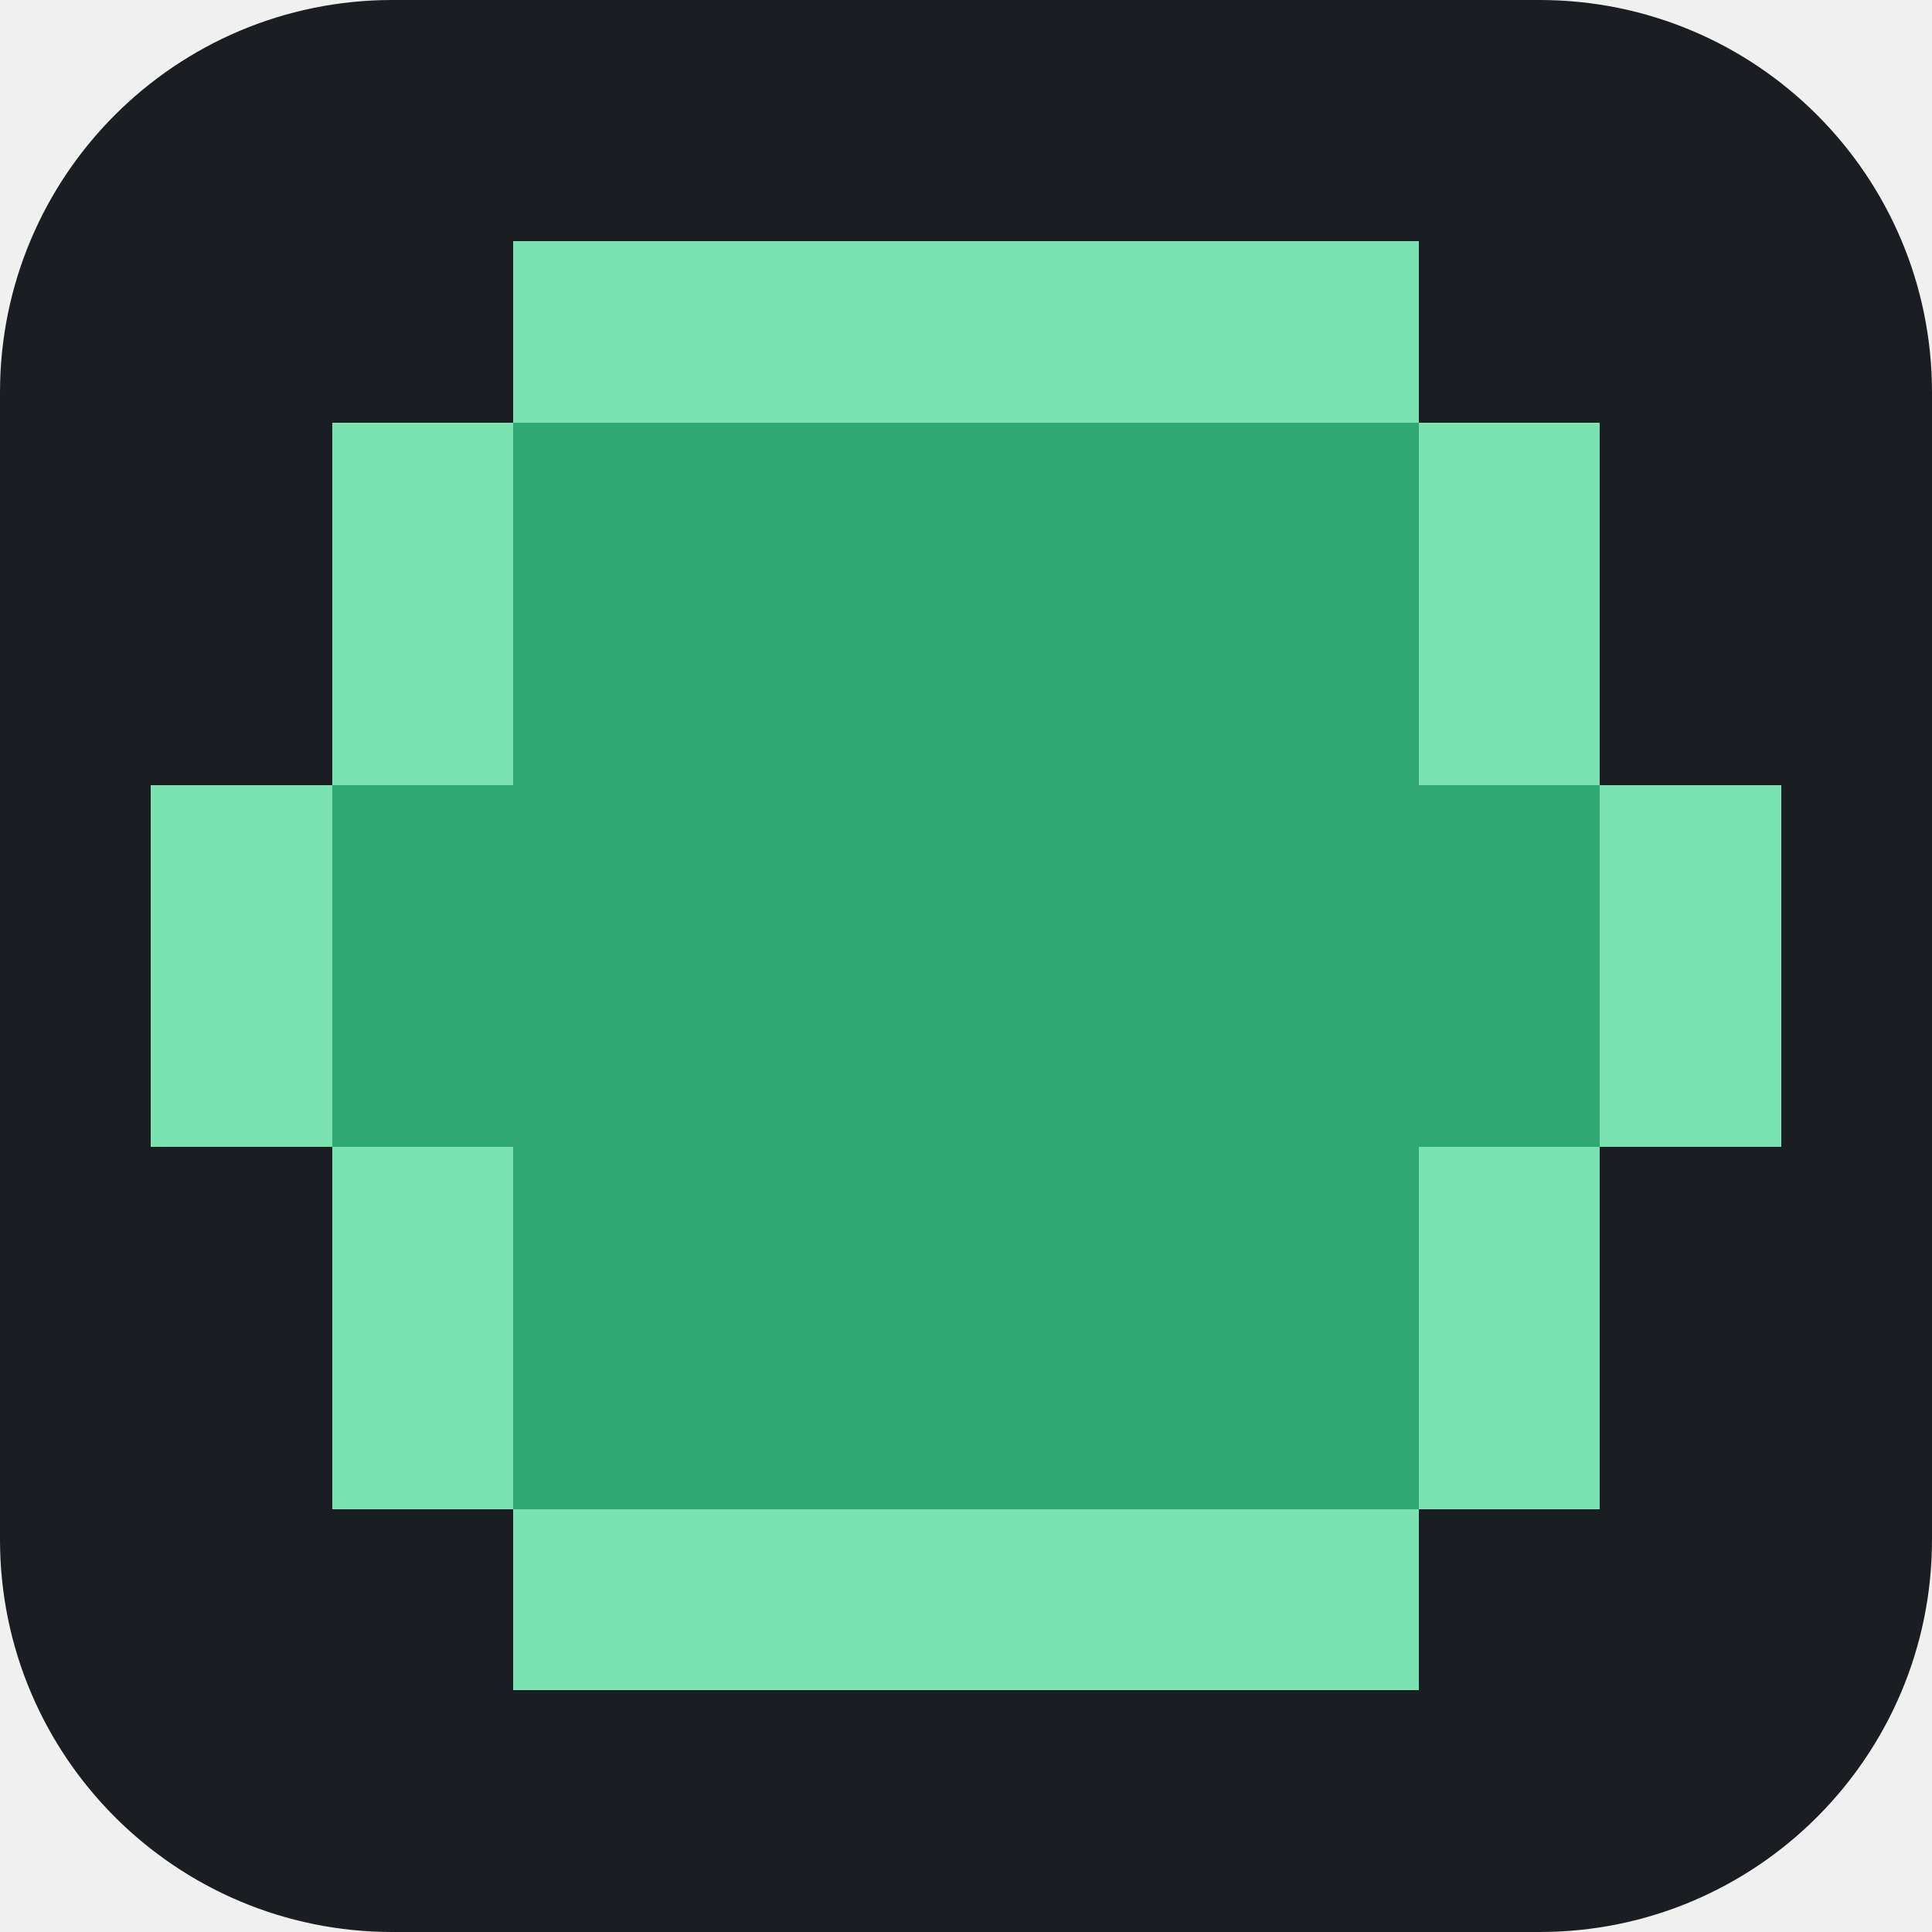
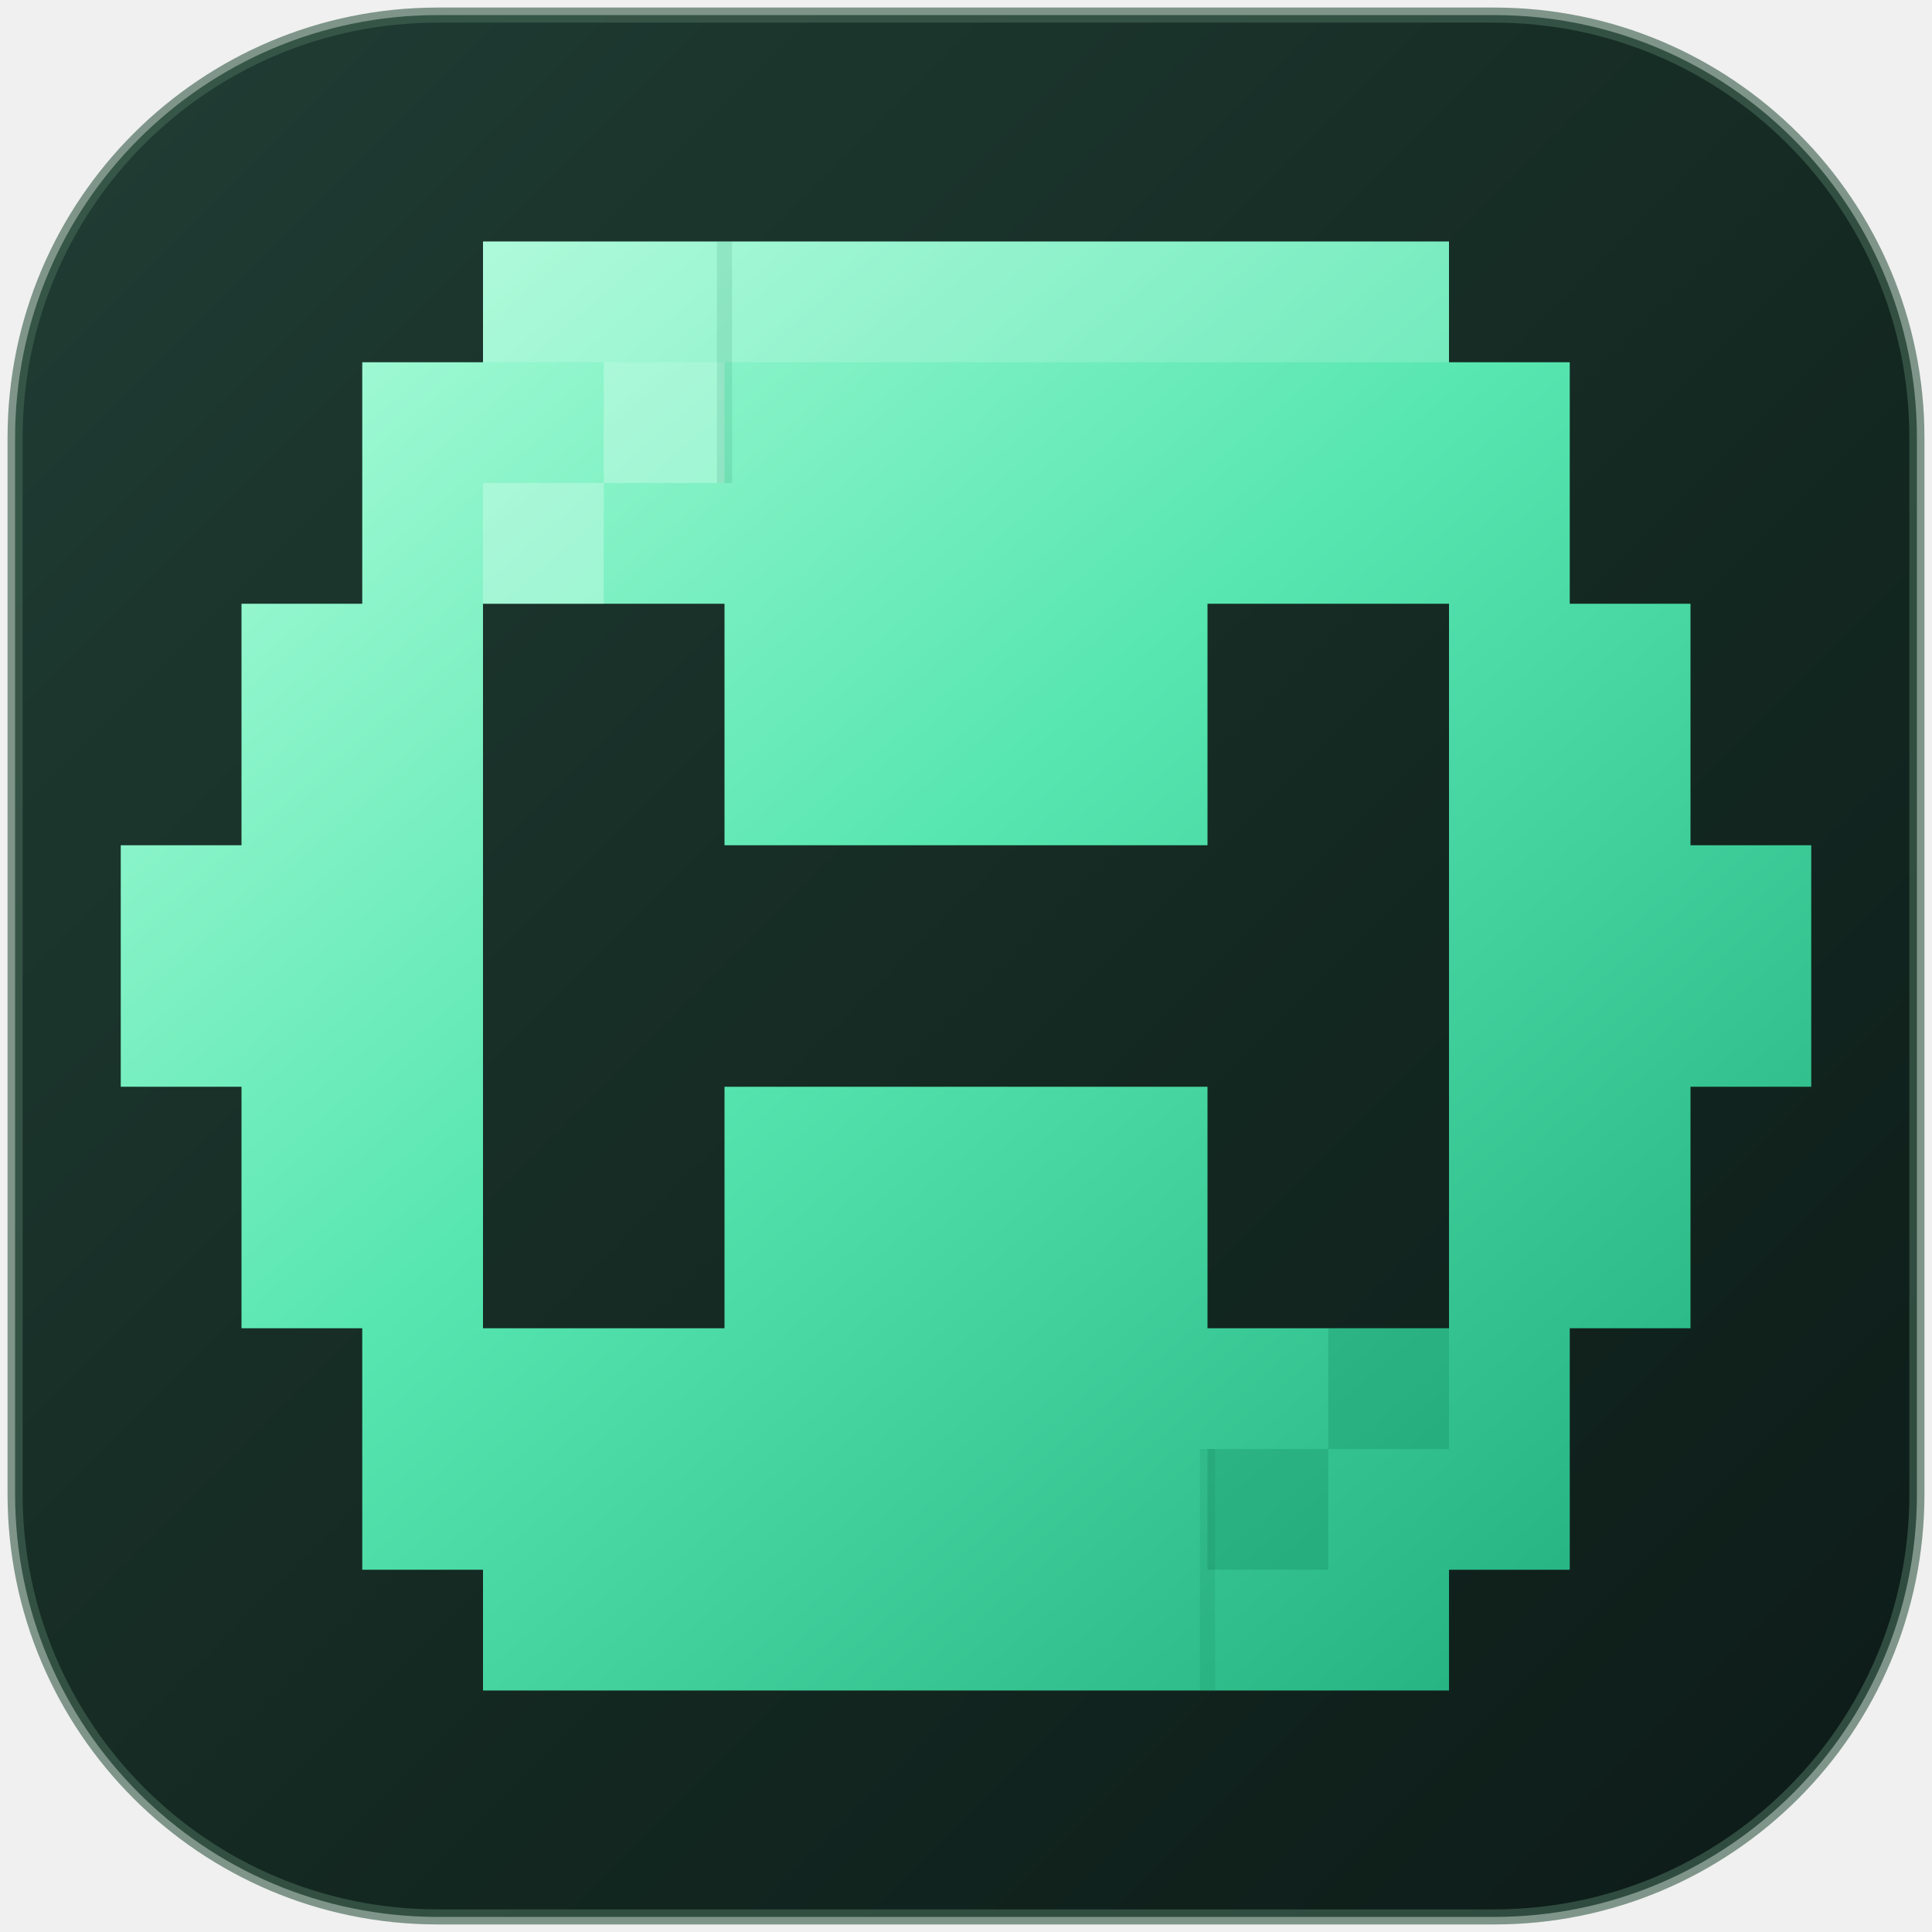
- <svg xmlns="http://www.w3.org/2000/svg" viewBox="0 0 64 64" width="256" height="256">
-   <rect width="64" height="64" rx="13" fill="#1A1D21" />
-   <g shape-rendering="crispEdges">
-     <rect x="17.0" y="8.0" width="6" height="6" fill="#7BE3B1" />
-     <rect x="23.0" y="8.0" width="6" height="6" fill="#7BE3B1" />
-     <rect x="29.0" y="8.0" width="6" height="6" fill="#7BE3B1" />
-     <rect x="35.0" y="8.0" width="6" height="6" fill="#7BE3B1" />
-     <rect x="41.0" y="8.0" width="6" height="6" fill="#7BE3B1" />
-     <rect x="11.0" y="14.0" width="6" height="6" fill="#7BE3B1" />
-     <rect x="17.0" y="14.0" width="6" height="6" fill="#2FA873" />
-     <rect x="23.0" y="14.0" width="6" height="6" fill="#2FA873" />
-     <rect x="29.0" y="14.0" width="6" height="6" fill="#2FA873" />
-     <rect x="35.0" y="14.0" width="6" height="6" fill="#2FA873" />
-     <rect x="41.0" y="14.0" width="6" height="6" fill="#2FA873" />
-     <rect x="47.0" y="14.0" width="6" height="6" fill="#7BE3B1" />
-     <rect x="11.0" y="20.0" width="6" height="6" fill="#7BE3B1" />
-     <rect x="17.0" y="20.0" width="6" height="6" fill="#2FA873" />
-     <rect x="23.0" y="20.0" width="6" height="6" fill="#2FA873" />
-     <rect x="29.0" y="20.0" width="6" height="6" fill="#2FA873" />
-     <rect x="35.0" y="20.0" width="6" height="6" fill="#2FA873" />
-     <rect x="41.0" y="20.0" width="6" height="6" fill="#2FA873" />
-     <rect x="47.0" y="20.0" width="6" height="6" fill="#7BE3B1" />
-     <rect x="5.0" y="26.0" width="6" height="6" fill="#7BE3B1" />
-     <rect x="11.0" y="26.0" width="6" height="6" fill="#2FA873" />
-     <rect x="17.0" y="26.0" width="6" height="6" fill="#2FA873" />
-     <rect x="23.0" y="26.0" width="6" height="6" fill="#2FA873" />
-     <rect x="29.0" y="26.0" width="6" height="6" fill="#2FA873" />
-     <rect x="35.0" y="26.0" width="6" height="6" fill="#2FA873" />
-     <rect x="41.0" y="26.0" width="6" height="6" fill="#2FA873" />
-     <rect x="47.0" y="26.0" width="6" height="6" fill="#2FA873" />
-     <rect x="53.0" y="26.0" width="6" height="6" fill="#7BE3B1" />
-     <rect x="5.0" y="32.0" width="6" height="6" fill="#7BE3B1" />
-     <rect x="11.0" y="32.0" width="6" height="6" fill="#2FA873" />
-     <rect x="17.0" y="32.0" width="6" height="6" fill="#2FA873" />
-     <rect x="23.0" y="32.0" width="6" height="6" fill="#2FA873" />
-     <rect x="29.0" y="32.0" width="6" height="6" fill="#2FA873" />
-     <rect x="35.0" y="32.0" width="6" height="6" fill="#2FA873" />
-     <rect x="41.0" y="32.0" width="6" height="6" fill="#2FA873" />
-     <rect x="47.0" y="32.0" width="6" height="6" fill="#2FA873" />
-     <rect x="53.0" y="32.0" width="6" height="6" fill="#7BE3B1" />
-     <rect x="11.0" y="38.0" width="6" height="6" fill="#7BE3B1" />
-     <rect x="17.0" y="38.0" width="6" height="6" fill="#2FA873" />
-     <rect x="23.0" y="38.0" width="6" height="6" fill="#2FA873" />
-     <rect x="29.0" y="38.0" width="6" height="6" fill="#2FA873" />
-     <rect x="35.0" y="38.0" width="6" height="6" fill="#2FA873" />
-     <rect x="41.0" y="38.0" width="6" height="6" fill="#2FA873" />
-     <rect x="47.0" y="38.0" width="6" height="6" fill="#7BE3B1" />
-     <rect x="11.0" y="44.0" width="6" height="6" fill="#7BE3B1" />
-     <rect x="17.0" y="44.0" width="6" height="6" fill="#2FA873" />
-     <rect x="23.0" y="44.0" width="6" height="6" fill="#2FA873" />
-     <rect x="29.0" y="44.0" width="6" height="6" fill="#2FA873" />
-     <rect x="35.0" y="44.0" width="6" height="6" fill="#2FA873" />
-     <rect x="41.0" y="44.0" width="6" height="6" fill="#2FA873" />
-     <rect x="47.0" y="44.0" width="6" height="6" fill="#7BE3B1" />
-     <rect x="17.0" y="50.0" width="6" height="6" fill="#7BE3B1" />
-     <rect x="23.0" y="50.0" width="6" height="6" fill="#7BE3B1" />
-     <rect x="29.0" y="50.0" width="6" height="6" fill="#7BE3B1" />
-     <rect x="35.0" y="50.0" width="6" height="6" fill="#7BE3B1" />
-     <rect x="41.0" y="50.0" width="6" height="6" fill="#7BE3B1" />
-   </g>
+ <svg xmlns="http://www.w3.org/2000/svg" viewBox="0 0 128 128" width="512" height="512" role="img">
+   <defs>
+     <linearGradient id="jade" x1="0" y1="0" x2="1" y2="1">
+       <stop stop-color="#B5FFDE" />
+       <stop offset=".45" stop-color="#57E6B0" />
+       <stop offset="1" stop-color="#1BA979" />
+     </linearGradient>
+     <linearGradient id="placa" x1="0" y1="0" x2="1" y2="1">
+       <stop stop-color="#203D34" />
+       <stop offset=".55" stop-color="#142922" />
+       <stop offset="1" stop-color="#0D1B18" />
+     </linearGradient>
+   </defs>
+   <rect x="1" y="1" width="126" height="126" rx="28" fill="url(#placa)" stroke="#426454" stroke-opacity=".65" />
+   <path d="M32 16 L96 16 L96 24 L104 24 L104 40 L112 40 L112 56 L120 56 L120 72 L112 72 L112 88 L104 88 L104 104 L96 104 L96 112 L32 112 L32 104 L24 104 L24 88 L16 88 L16 72 L8 72 L8 56 L16 56 L16 40 L24 40 L24 24 L32 24 Z M32 40 L48 40 L48 56 L80 56 L80 40 L96 40 L96 88 L80 88 L80 72 L48 72 L48 88 L32 88 Z" fill="url(#jade)" fill-rule="evenodd" />
+   <path d="M32 16 H96 V24 H32 Z" fill="#FFFFFF" opacity=".16" />
+   <path d="M40 24 H48 V32 H40 Z M32 32 H40 V40 H32 Z" fill="#E3FFF2" opacity=".34" />
+   <path d="M80 96 H88 V104 H80 Z M88 88 H96 V96 H88 Z" fill="#087853" opacity=".24" />
+   <path d="M48 16 V32 M80 96 V112" fill="none" stroke="#0A6B4A" stroke-opacity=".12" stroke-width="1" />
</svg>
